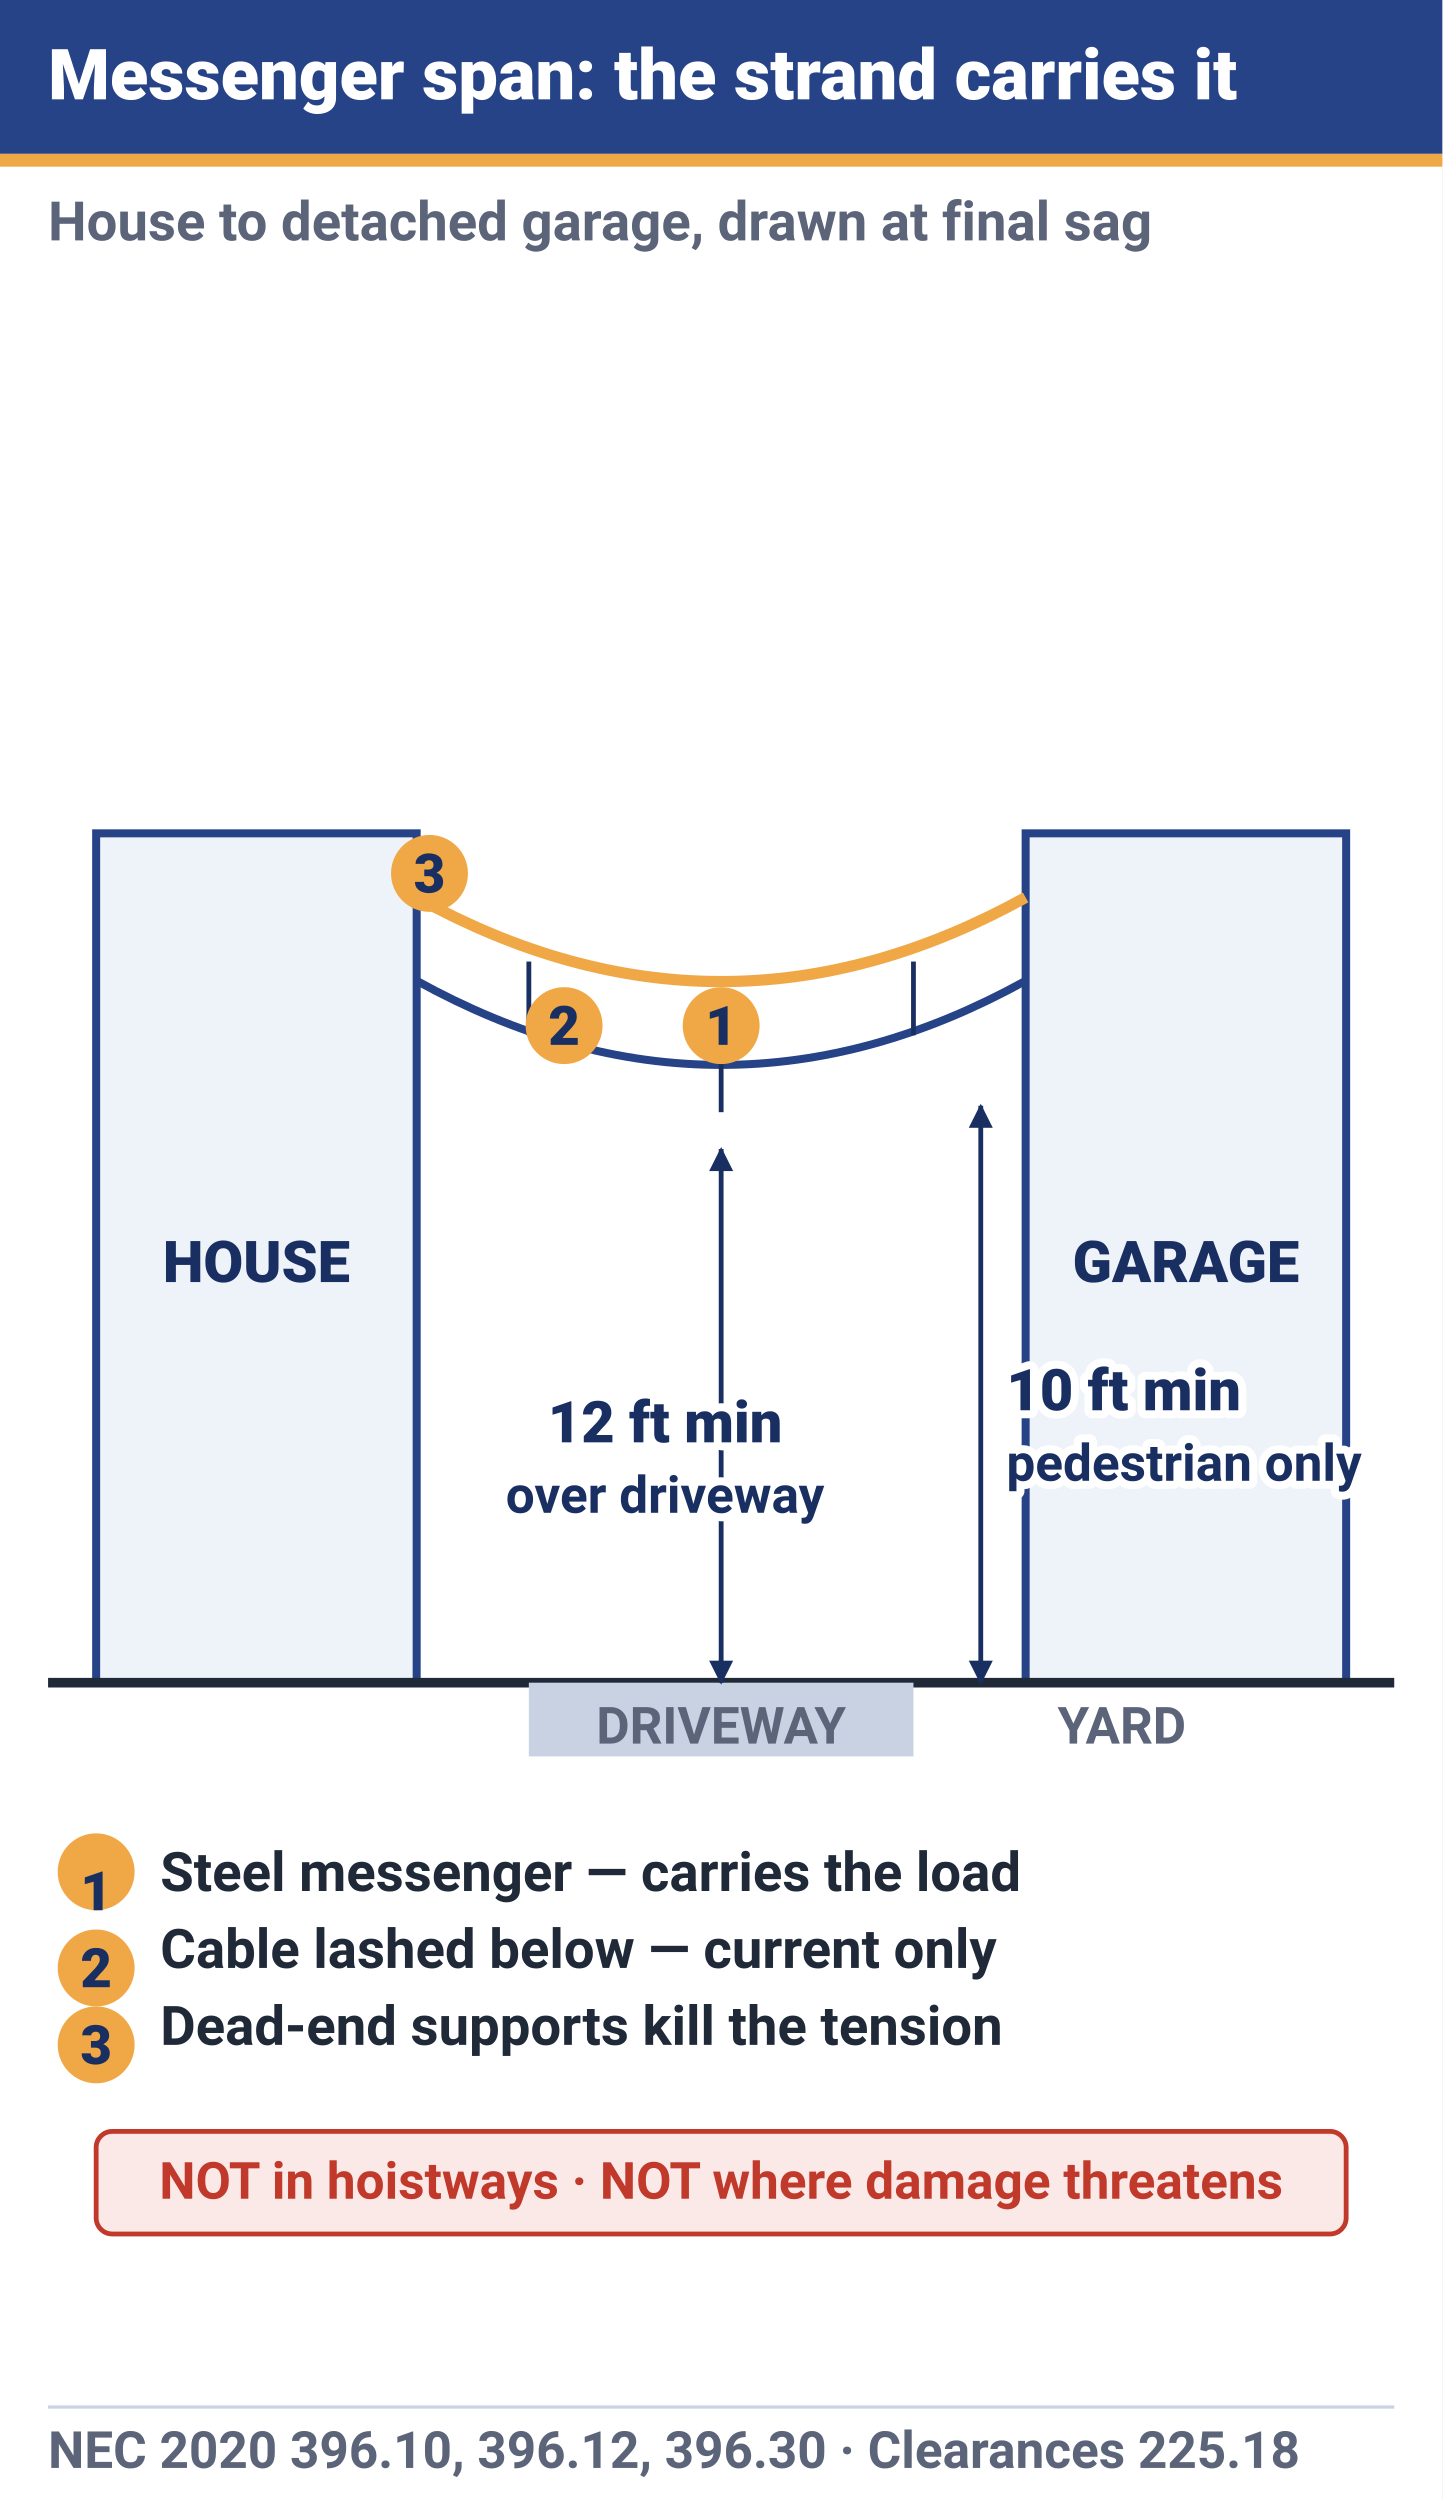
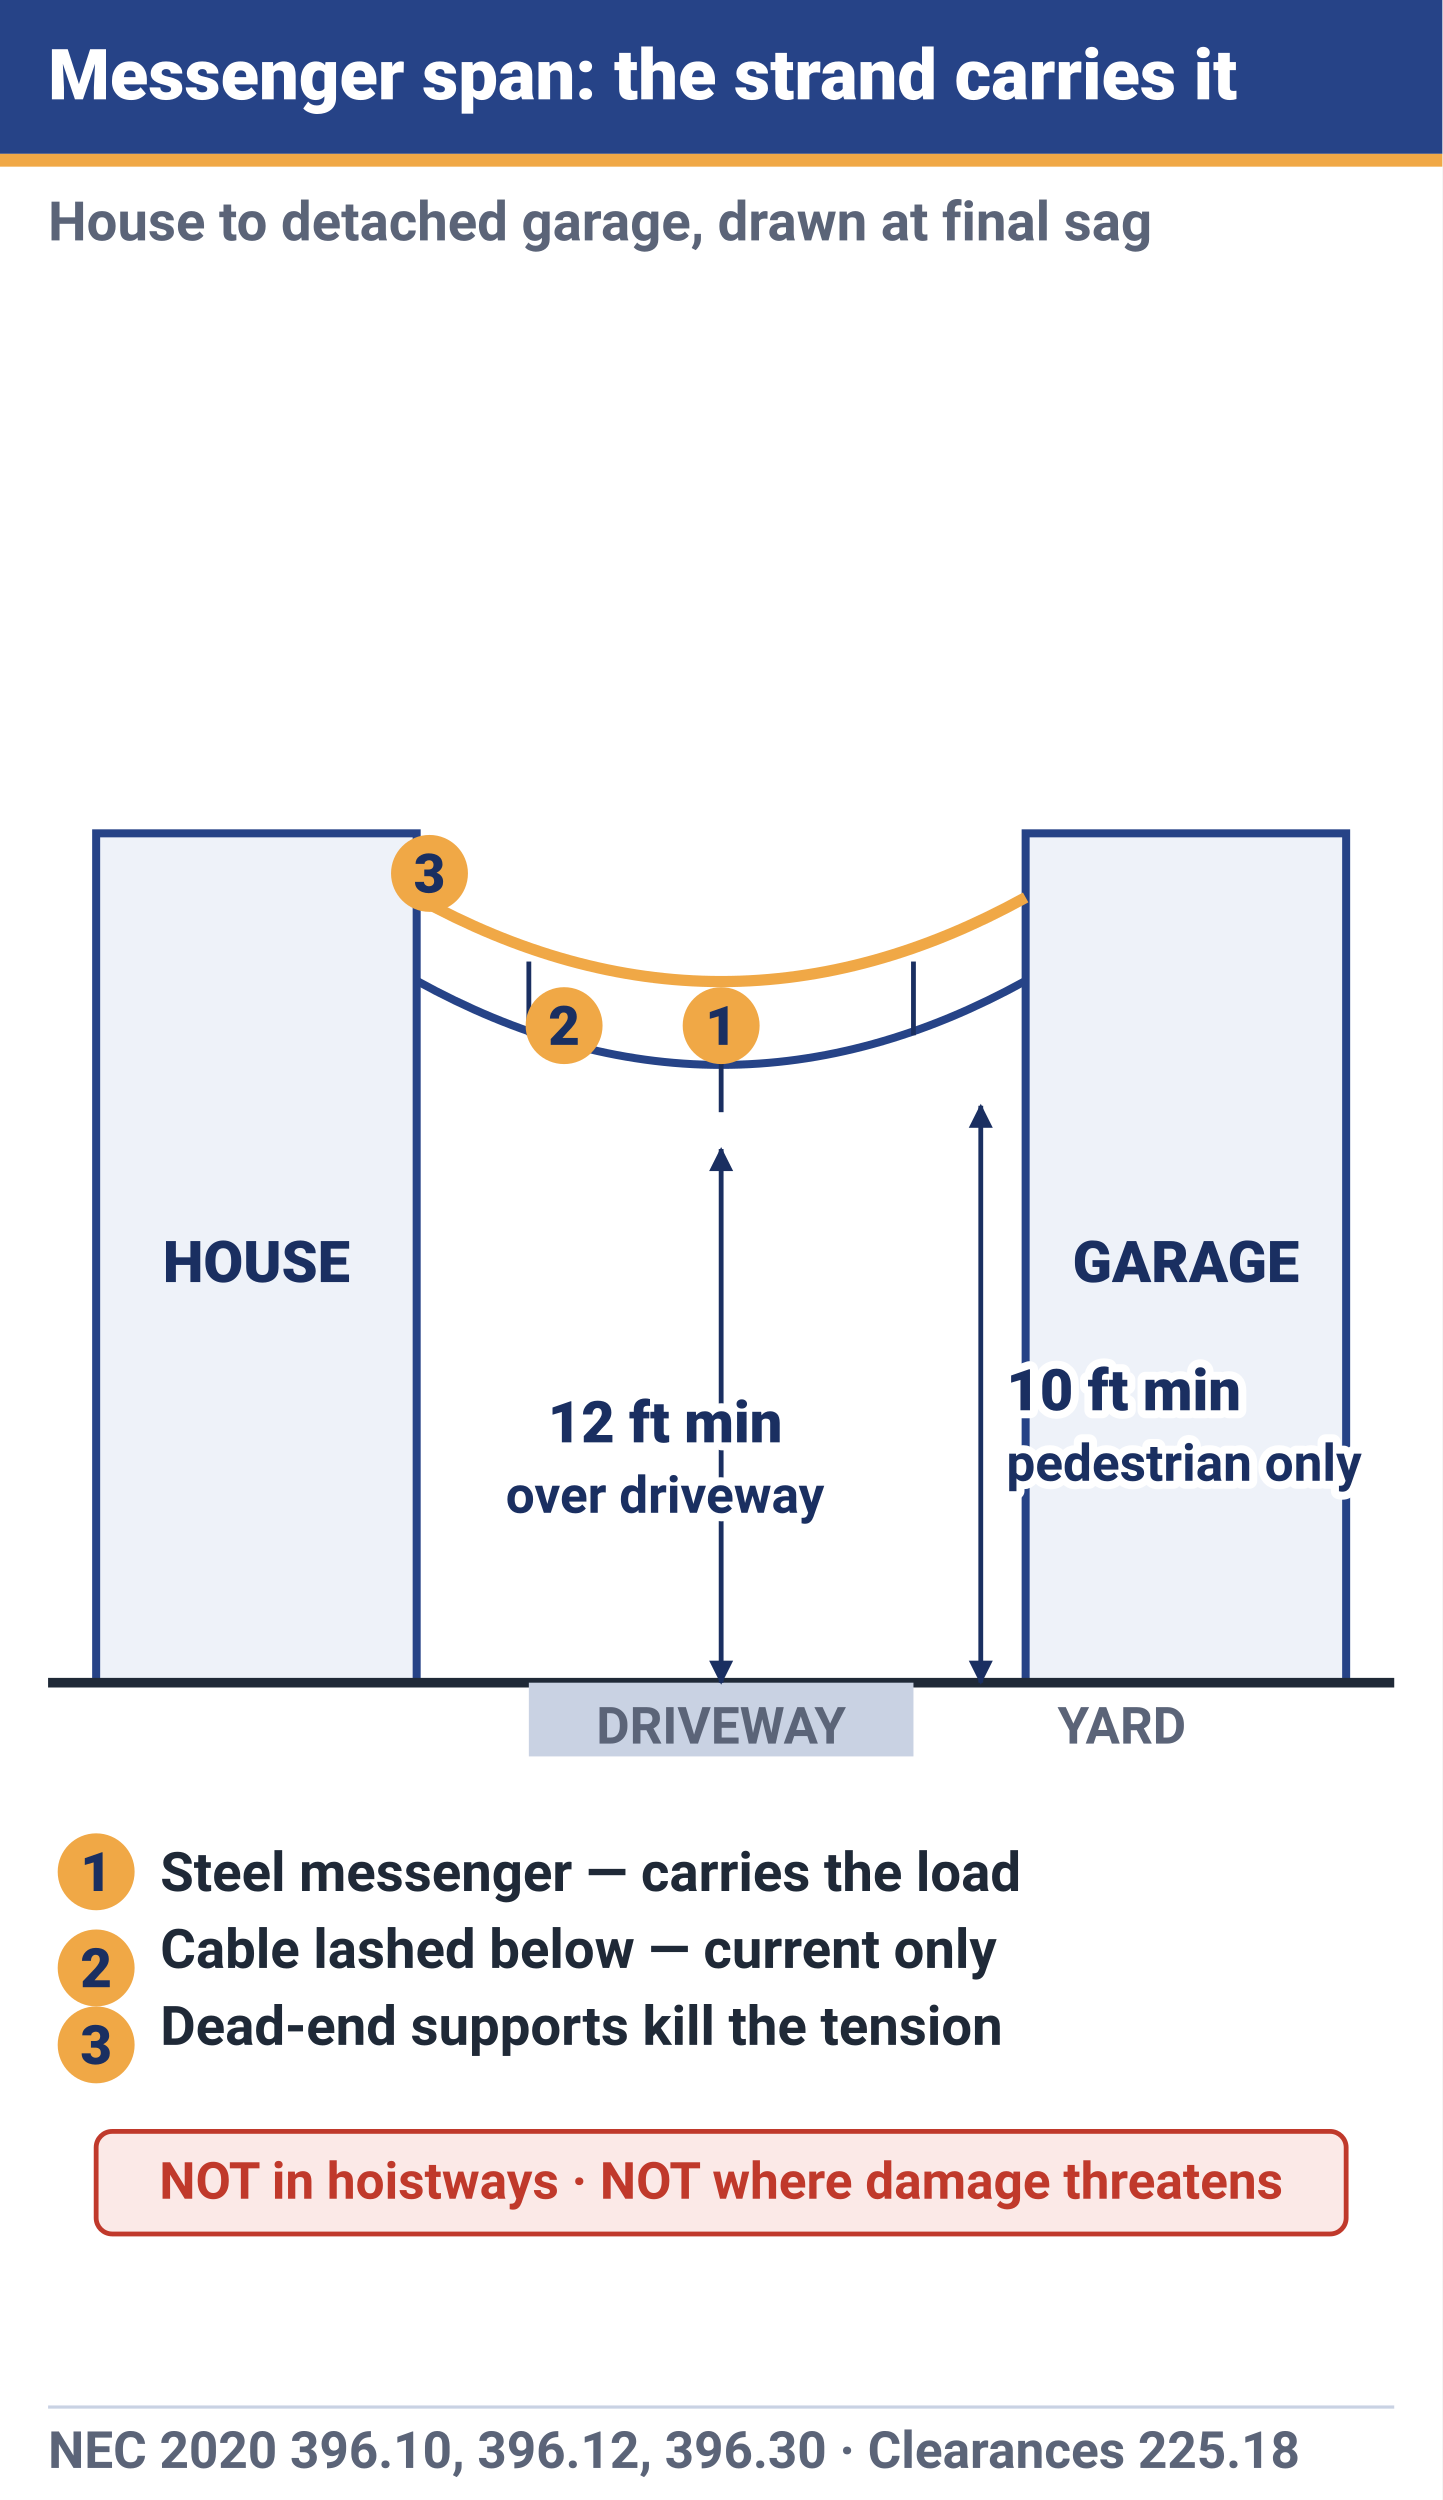
<svg xmlns="http://www.w3.org/2000/svg" viewBox="0 0 900 1560" width="900" height="1560" role="img" aria-labelledby="t d" font-family="-apple-system, 'SF Pro Text', 'Segoe UI', Roboto, Inter, Arial, sans-serif">
  <defs>
    <marker id="ah" viewBox="0 0 12 12" refX="11" refY="6" markerWidth="5" markerHeight="5" orient="auto">
      <path d="M0,0 L12,6 L0,12 z" fill="#1a2f61" />
    </marker>
    <marker id="ahs" viewBox="0 0 12 12" refX="1" refY="6" markerWidth="5" markerHeight="5" orient="auto">
      <path d="M12,0 L0,6 L12,12 z" fill="#1a2f61" />
    </marker>
    <pattern id="hatch" width="18" height="18" patternUnits="userSpaceOnUse" patternTransform="rotate(45)">
      <rect width="18" height="18" fill="#eef2f9" />
      <line x1="0" y1="0" x2="0" y2="18" stroke="#264387" stroke-width="4" />
    </pattern>
    <pattern id="hatchred" width="18" height="18" patternUnits="userSpaceOnUse" patternTransform="rotate(45)">
      <rect width="18" height="18" fill="#fbe9e7" />
      <line x1="0" y1="0" x2="0" y2="18" stroke="#c0392b" stroke-width="3" />
    </pattern>
    <pattern id="earth" width="24" height="24" patternUnits="userSpaceOnUse">
      <rect width="24" height="24" fill="#fdf3e0" />
      <circle cx="6" cy="6" r="2.5" fill="#5b6478" />
      <circle cx="18" cy="16" r="2" fill="#5b6478" />
    </pattern>
  </defs>
  <rect x="0" y="0" width="900" height="1560" fill="#ffffff" />
  <rect x="0" y="0" width="900" height="96" fill="#264387" />
  <rect x="0" y="96" width="900" height="8" fill="#F0A846" />
  <text x="30" y="62" font-size="44" font-weight="800" fill="#ffffff" text-anchor="start">Messenger span: the strand carries it</text>
  <text x="30" y="150" font-size="34" font-weight="600" fill="#5b6478" text-anchor="start">House to detached garage, drawn at final sag</text>
  <line x1="30" y1="1502" x2="870" y2="1502" stroke="#c9d2e3" stroke-width="2" />
  <text x="30" y="1540" font-size="32" font-weight="600" fill="#5b6478" text-anchor="start">NEC 2020 396.10, 396.12, 396.30 · Clearances 225.18</text>
  <rect x="60" y="520" width="200" height="530" rx="0" fill="#eef2f9" stroke="#264387" stroke-width="5" />
  <text x="160" y="800" font-size="36" font-weight="800" fill="#1a2f61" text-anchor="middle">HOUSE</text>
  <rect x="640" y="520" width="200" height="530" rx="0" fill="#eef2f9" stroke="#264387" stroke-width="5" />
  <text x="740" y="800" font-size="36" font-weight="800" fill="#1a2f61" text-anchor="middle">GARAGE</text>
  <line x1="30" y1="1050" x2="870" y2="1050" stroke="#1f2937" stroke-width="6" />
  <rect x="330" y="1050" width="240" height="46" rx="0" fill="#c9d2e3" stroke="#c9d2e3" stroke-width="0" />
  <text x="450" y="1088" font-size="32" font-weight="700" fill="#5b6478" text-anchor="middle">DRIVEWAY</text>
  <text x="700" y="1088" font-size="32" font-weight="700" fill="#5b6478" text-anchor="middle">YARD</text>
  <path d="M260,560 Q450,665 640,560" stroke="#F0A846" stroke-width="7" fill="none" />
  <path d="M260,612 Q450,717 640,612" stroke="#264387" stroke-width="5" fill="none" />
  <line x1="330" y1="600" x2="330" y2="646" stroke="#1a2f61" stroke-width="3" />
  <line x1="450" y1="648" x2="450" y2="694" stroke="#1a2f61" stroke-width="3" />
  <line x1="570" y1="600" x2="570" y2="646" stroke="#1a2f61" stroke-width="3" />
  <line x1="450" y1="717" x2="450" y2="1050" stroke="#1a2f61" stroke-width="3" marker-end="url(#ah)" marker-start="url(#ahs)" />
  <g transform="translate(438,883.5) rotate(-90)">
    <text x="0" y="0" font-size="36" font-weight="800" text-anchor="middle" fill="#ffffff" stroke="#ffffff" stroke-width="10" stroke-linejoin="round" />
    <text x="0" y="0" font-size="36" font-weight="800" fill="#1a2f61" text-anchor="middle" />
  </g>
  <text x="415" y="900" font-size="36" font-weight="800" text-anchor="middle" fill="#ffffff" stroke="#ffffff" stroke-width="10" stroke-linejoin="round">12 ft min</text>
  <text x="415" y="900" font-size="36" font-weight="800" fill="#1a2f61" text-anchor="middle">12 ft min</text>
  <text x="415" y="944" font-size="32" font-weight="700" text-anchor="middle" fill="#ffffff" stroke="#ffffff" stroke-width="10" stroke-linejoin="round">over driveway</text>
  <text x="415" y="944" font-size="32" font-weight="700" fill="#1a2f61" text-anchor="middle">over driveway</text>
  <line x1="612" y1="690" x2="612" y2="1050" stroke="#1a2f61" stroke-width="3" marker-end="url(#ah)" marker-start="url(#ahs)" />
  <text x="626" y="882.6" font-size="36" font-weight="800" text-anchor="start" fill="#ffffff" stroke="#ffffff" stroke-width="10" stroke-linejoin="round" />
  <text x="626" y="882.6" font-size="36" font-weight="800" fill="#1a2f61" text-anchor="start" />
  <text x="628" y="880" font-size="36" font-weight="800" text-anchor="start" fill="#ffffff" stroke="#ffffff" stroke-width="10" stroke-linejoin="round">10 ft min</text>
  <text x="628" y="880" font-size="36" font-weight="800" fill="#1a2f61" text-anchor="start">10 ft min</text>
  <text x="628" y="924" font-size="32" font-weight="700" text-anchor="start" fill="#ffffff" stroke="#ffffff" stroke-width="10" stroke-linejoin="round">pedestrian only</text>
  <text x="628" y="924" font-size="32" font-weight="700" fill="#1a2f61" text-anchor="start">pedestrian only</text>
  <circle cx="450" cy="640" r="24" fill="#F0A846" stroke="#F0A846" stroke-width="0" />
  <text x="450" y="652" font-size="34" font-weight="800" fill="#1a2f61" text-anchor="middle">1</text>
  <circle cx="352" cy="640" r="24" fill="#F0A846" stroke="#F0A846" stroke-width="0" />
  <text x="352" y="652" font-size="34" font-weight="800" fill="#1a2f61" text-anchor="middle">2</text>
  <circle cx="268" cy="545" r="24" fill="#F0A846" stroke="#F0A846" stroke-width="0" />
  <text x="268" y="557" font-size="34" font-weight="800" fill="#1a2f61" text-anchor="middle">3</text>
+   <circle cx="60" cy="1168" r="24" fill="#F0A846" stroke="#F0A846" stroke-width="0" />
  <text x="60" y="1180" font-size="34" font-weight="800" fill="#1a2f61" text-anchor="middle">1</text>
-   <circle cx="60" cy="1168" r="24" fill="#F0A846" stroke="#F0A846" stroke-width="0" />
-   <text x="60" y="1192" font-size="34" font-weight="800" fill="#1a2f61" text-anchor="middle">1</text>
  <text x="100" y="1180" font-size="34" font-weight="600" fill="#1f2937" text-anchor="start">Steel messenger — carries the load</text>
  <circle cx="60" cy="1228" r="24" fill="#F0A846" stroke="#F0A846" stroke-width="0" />
  <text x="60" y="1240" font-size="34" font-weight="800" fill="#1a2f61" text-anchor="middle">2</text>
  <text x="100" y="1228" font-size="34" font-weight="600" fill="#1f2937" text-anchor="start">Cable lashed below — current only</text>
  <circle cx="60" cy="1276" r="24" fill="#F0A846" stroke="#F0A846" stroke-width="0" />
  <text x="60" y="1288" font-size="34" font-weight="800" fill="#1a2f61" text-anchor="middle">3</text>
  <text x="100" y="1276" font-size="34" font-weight="600" fill="#1f2937" text-anchor="start">Dead-end supports kill the tension</text>
  <rect x="60" y="1330" width="780" height="64" rx="10" fill="#fbe9e7" stroke="#c0392b" stroke-width="3" />
  <text x="450" y="1372" font-size="32" font-weight="700" fill="#c0392b" text-anchor="middle">NOT in hoistways · NOT where damage threatens</text>
</svg>
